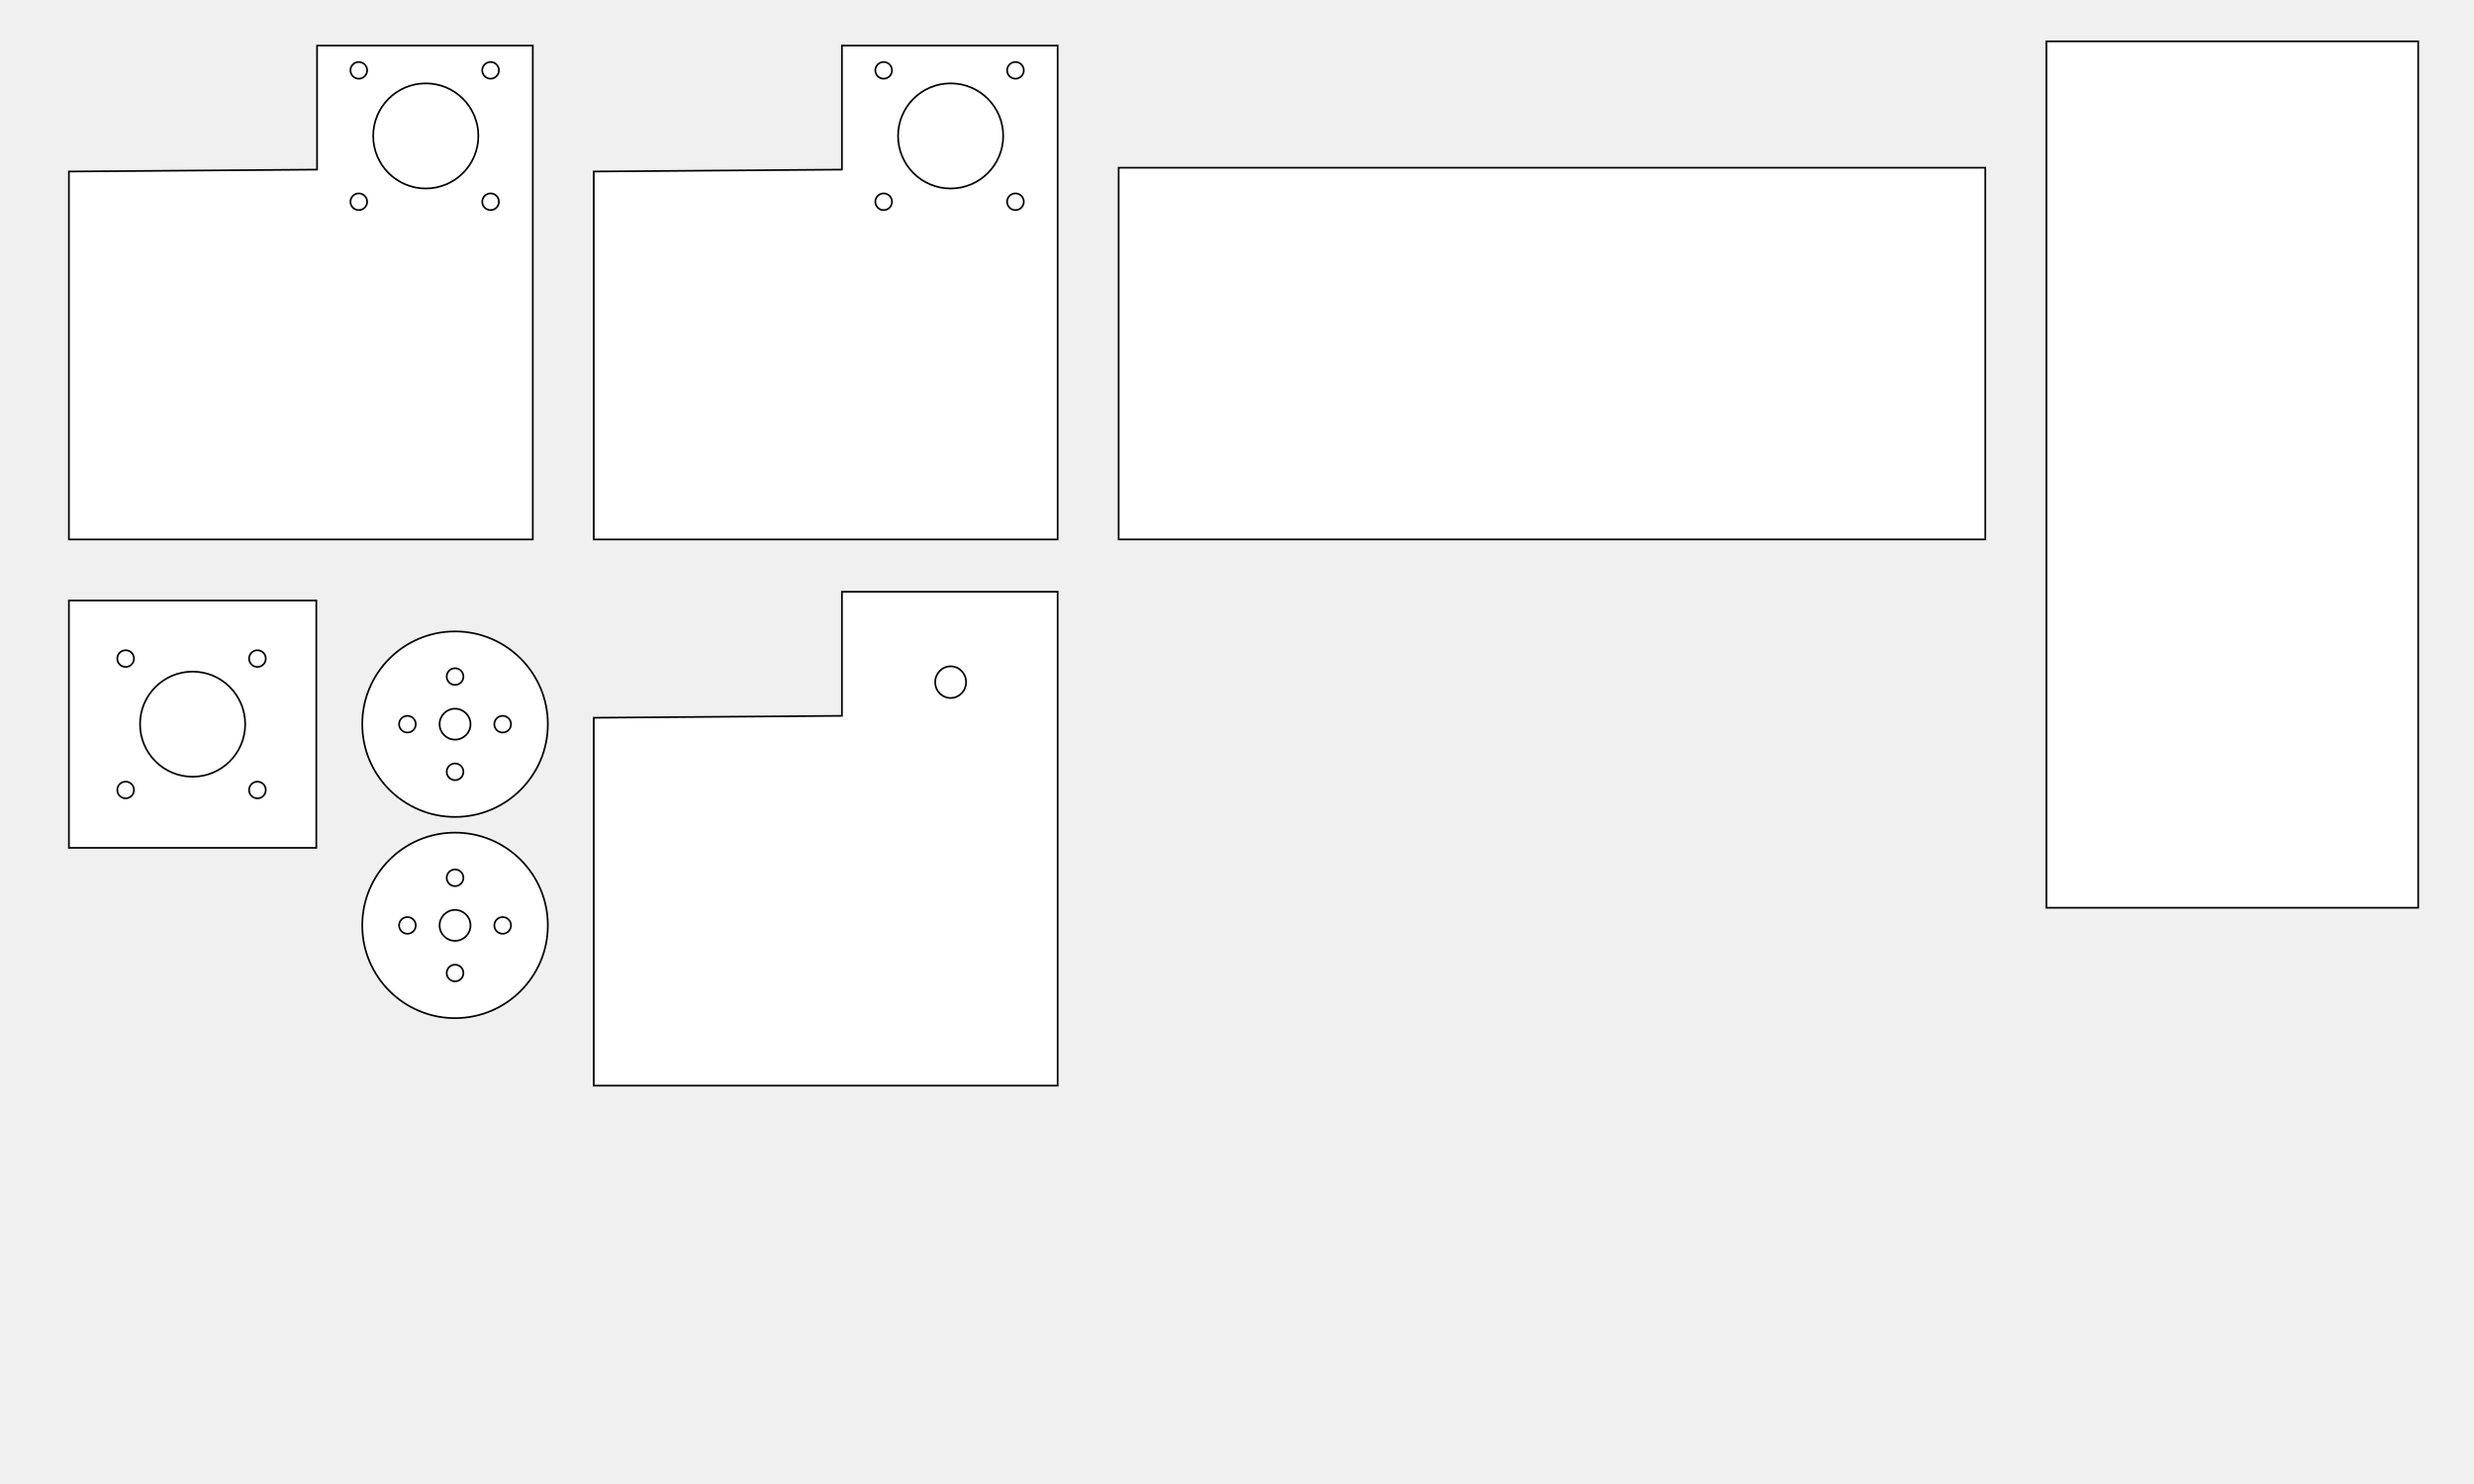
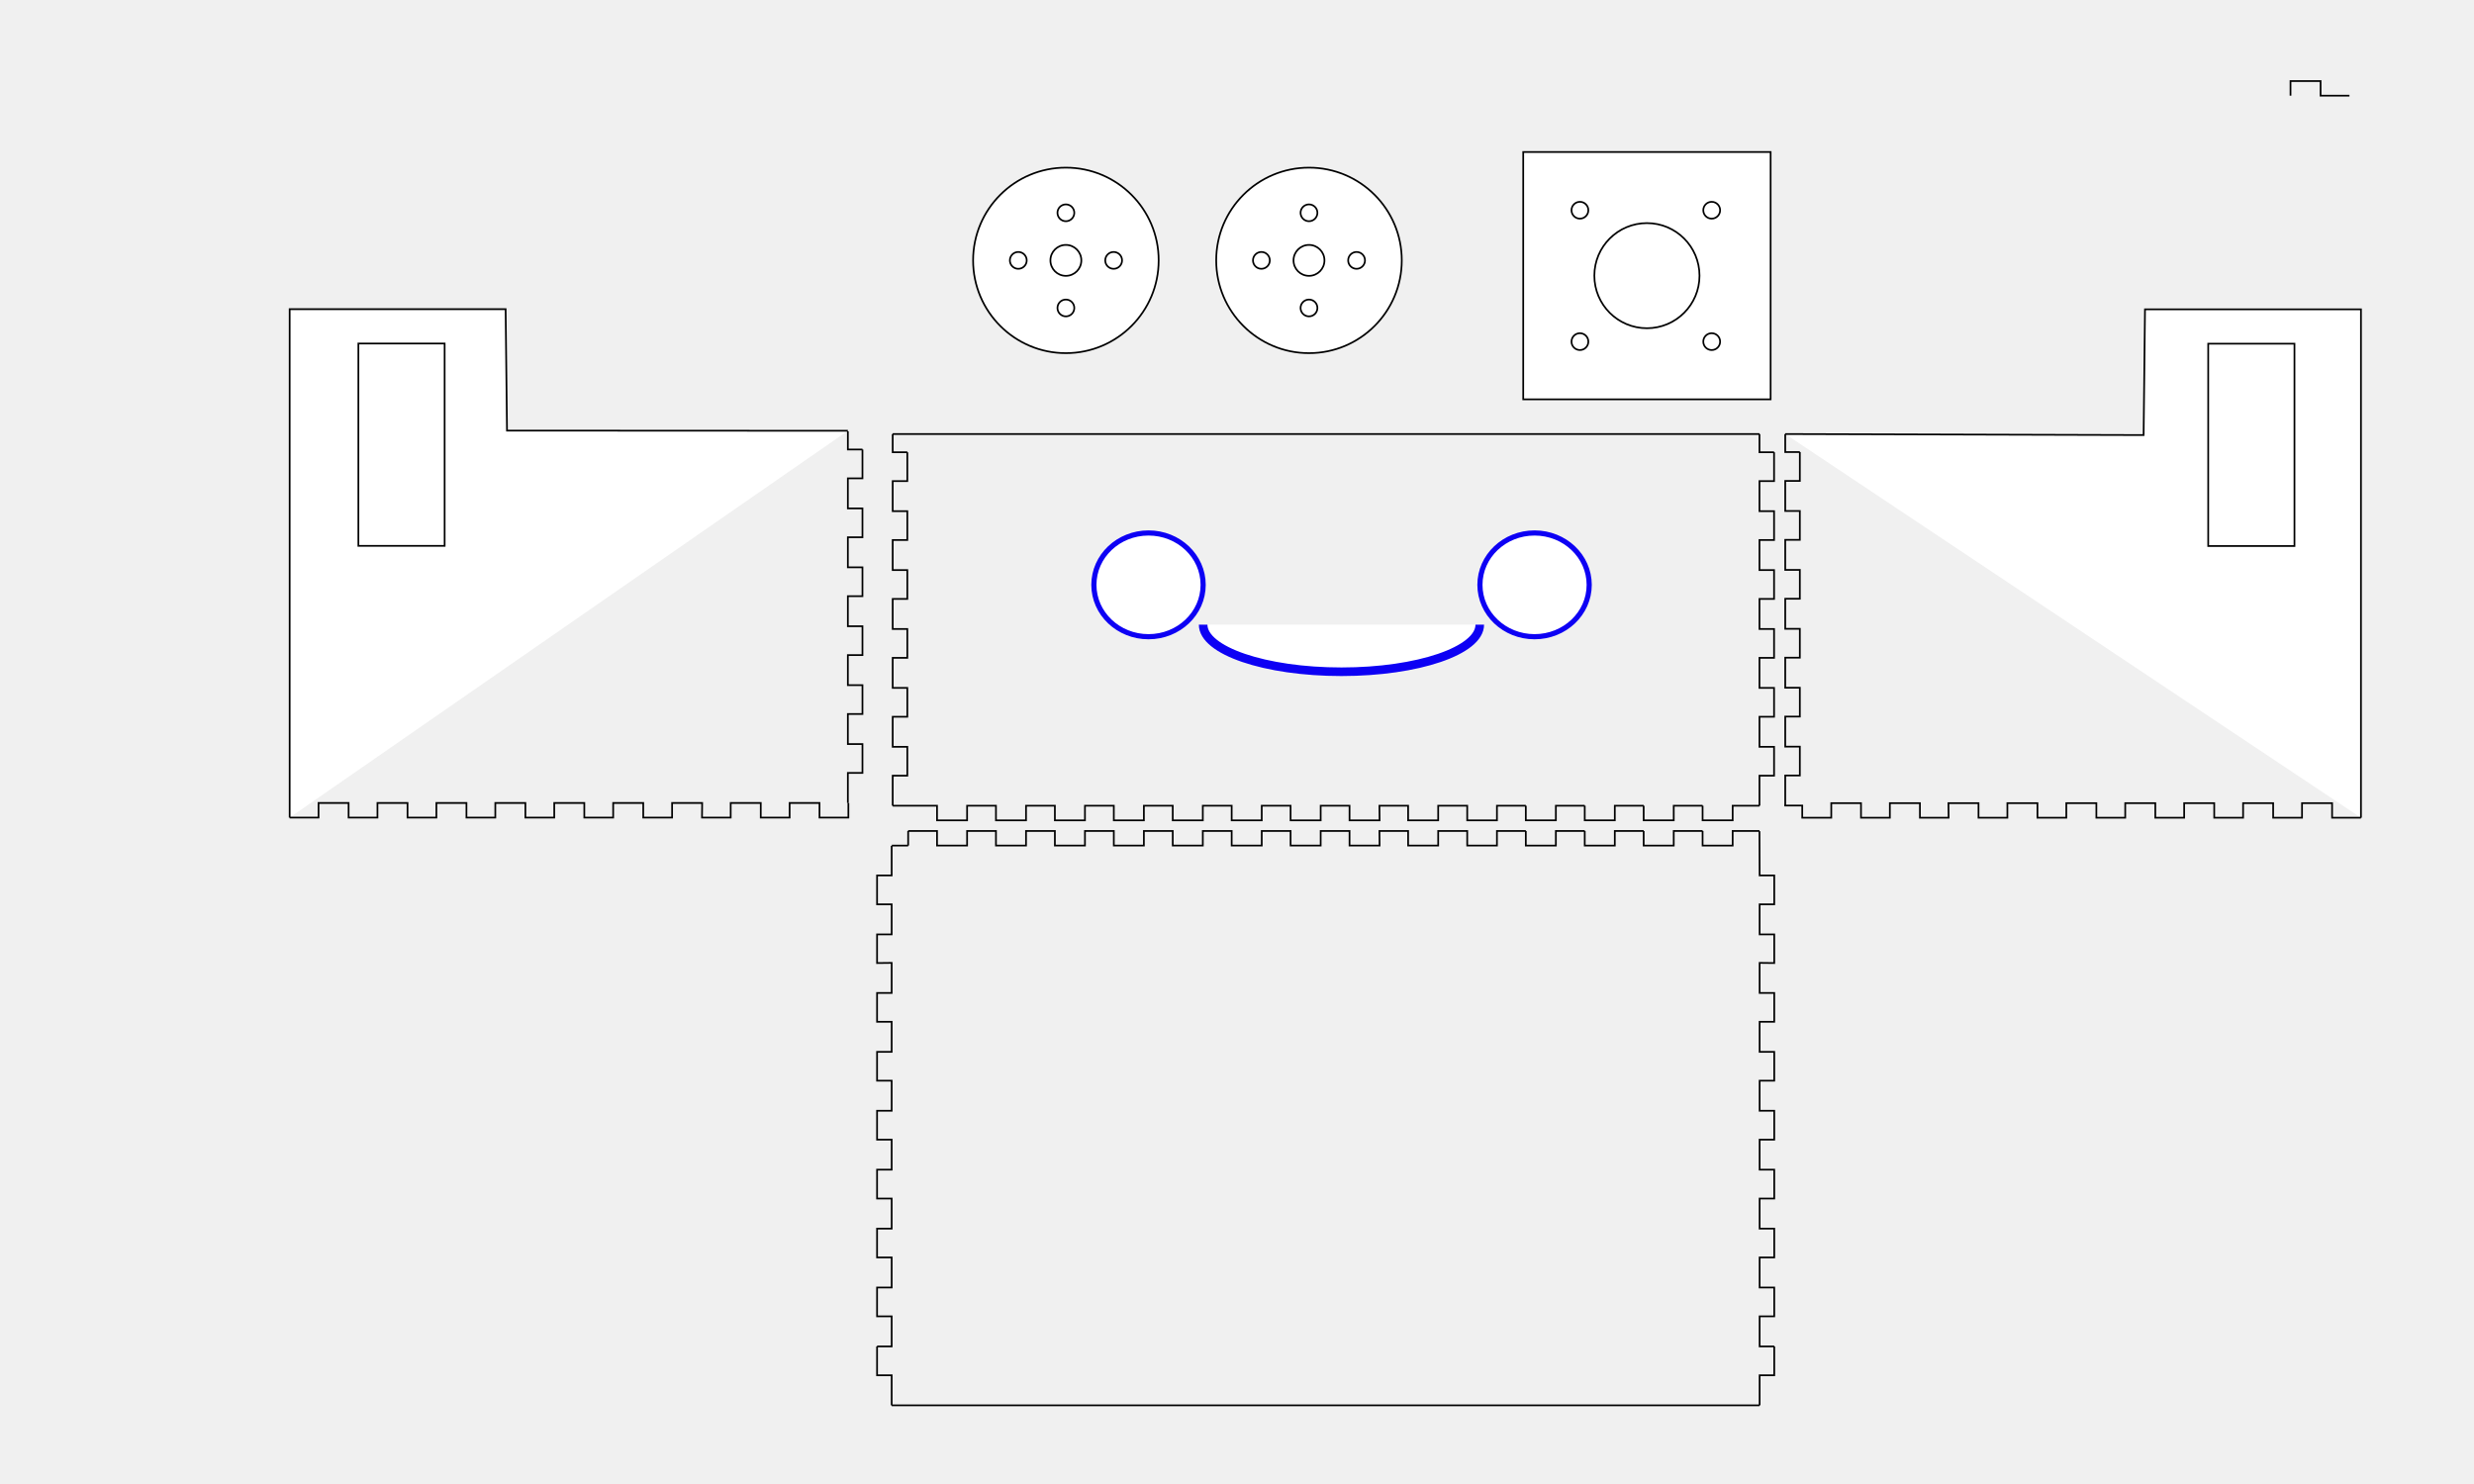
- <svg xmlns="http://www.w3.org/2000/svg" version="1.1" id="Layer_1" x="0px" y="0px" viewBox="0 0 1440 864" style="enable-background:new 0 0 1440 864;" xml:space="preserve">
+ <svg xmlns="http://www.w3.org/2000/svg" version="1.1" id="Layer_1" x="0px" y="0px" width="1440px" height="864px" viewBox="0 0 1440 864" style="enable-background:new 0 0 1440 864;" xml:space="preserve">
  <style type="text/css">
	.st0{fill:#FFFFFF;stroke:#000000;stroke-miterlimit:10;}
+ 	.st1{fill:#FFFFFF;stroke:#0D00F4;stroke-width:3;stroke-miterlimit:10;}
+ 	.st2{fill:#FFFFFF;stroke:#0D00F4;stroke-width:5;stroke-miterlimit:10;}
+ 	.st3{fill:none;stroke:#000000;}
</style>
-   <rect x="40.11" y="349.62" class="st0" width="144" height="144" />
-   <polygon class="st0" points="40.11,314.06 310.11,314.06 310.11,26.52 184.55,26.52 184.55,98.74 40.11,99.85 " />
-   <rect x="651.11" y="97.65" class="st0" width="504.44" height="216.41" />
-   <rect x="1191.11" y="24.07" class="st0" width="216.41" height="504.44" />
+   <rect x="886.6" y="88.5" class="st0" width="144" height="144" />
+   <path class="st0" d="M1033.1,483.8" />
+   <line class="st0" x1="519" y1="818.2" x2="1024.1" y2="818.2" />
+   <path class="st0" d="M528.6,483.8" />
+   <path class="st0" d="M519.6,469.1" />
+   <line class="st0" x1="1024.1" y1="252.7" x2="519.6" y2="252.7" />
+   <path class="st0" d="M1024.1,469.1" />
  <g>
-     <circle class="st0" cx="112.11" cy="421.62" r="30.6" />
-     <circle class="st0" cx="149.83" cy="383.44" r="4.86" />
-     <circle class="st0" cx="149.83" cy="459.94" r="4.86" />
-     <circle class="st0" cx="73.13" cy="383.44" r="4.86" />
-     <circle class="st0" cx="73.13" cy="459.94" r="4.86" />
+     <circle class="st0" cx="958.6" cy="160.5" r="30.6" />
+     <circle class="st0" cx="996.3" cy="122.4" r="4.9" />
+     <circle class="st0" cx="996.3" cy="198.9" r="4.9" />
+     <circle class="st0" cx="919.6" cy="122.4" r="4.9" />
+     <circle class="st0" cx="919.6" cy="198.9" r="4.9" />
  </g>
  <g>
-     <circle class="st0" cx="247.82" cy="79.14" r="30.6" />
-     <circle class="st0" cx="285.54" cy="40.96" r="4.86" />
-     <circle class="st0" cx="285.54" cy="117.46" r="4.86" />
-     <circle class="st0" cx="208.84" cy="40.96" r="4.86" />
-     <circle class="st0" cx="208.84" cy="117.46" r="4.86" />
-   </g>
-   <polygon class="st0" points="345.61,314.06 615.61,314.06 615.61,26.52 490.05,26.52 490.05,98.74 345.61,99.85 " />
-   <g>
-     <circle class="st0" cx="553.32" cy="79.14" r="30.6" />
-     <circle class="st0" cx="591.04" cy="40.96" r="4.86" />
-     <circle class="st0" cx="591.04" cy="117.46" r="4.86" />
-     <circle class="st0" cx="514.34" cy="40.96" r="4.86" />
-     <circle class="st0" cx="514.34" cy="117.46" r="4.86" />
-   </g>
-   <polygon class="st0" points="345.61,632.08 615.61,632.08 615.61,344.54 490.05,344.54 490.05,416.77 345.61,417.88 " />
-   <ellipse class="st0" cx="553.32" cy="397.16" rx="9" ry="9.22" />
-   <g>
-     <circle class="st0" cx="264.86" cy="421.62" r="54" />
-     <circle class="st0" cx="264.86" cy="421.62" r="9" />
-     <circle class="st0" cx="264.86" cy="393.91" r="4.86" />
-     <circle class="st0" cx="264.86" cy="449.35" r="4.86" />
-     <circle class="st0" cx="237.14" cy="421.63" r="4.86" />
-     <circle class="st0" cx="292.58" cy="421.63" r="4.86" />
+     <circle class="st0" cx="761.9" cy="151.6" r="54" />
+     <circle class="st0" cx="761.9" cy="151.6" r="9" />
+     <circle class="st0" cx="761.9" cy="123.9" r="4.9" />
+     <circle class="st0" cx="761.9" cy="179.3" r="4.9" />
+     <circle class="st0" cx="734.2" cy="151.6" r="4.9" />
+     <circle class="st0" cx="789.6" cy="151.6" r="4.9" />
  </g>
  <g>
-     <circle class="st0" cx="264.86" cy="538.77" r="54" />
-     <circle class="st0" cx="264.86" cy="538.77" r="9" />
-     <circle class="st0" cx="264.86" cy="511.06" r="4.86" />
-     <circle class="st0" cx="264.86" cy="566.5" r="4.86" />
-     <circle class="st0" cx="237.14" cy="538.78" r="4.86" />
-     <circle class="st0" cx="292.58" cy="538.78" r="4.86" />
+     <circle class="st0" cx="620.4" cy="151.6" r="54" />
+     <circle class="st0" cx="620.4" cy="151.6" r="9" />
+     <circle class="st0" cx="620.4" cy="123.9" r="4.9" />
+     <circle class="st0" cx="620.4" cy="179.3" r="4.9" />
+     <circle class="st0" cx="592.7" cy="151.6" r="4.9" />
+     <circle class="st0" cx="648.2" cy="151.6" r="4.9" />
  </g>
+   <path class="st0" d="M511,714.1" />
+   <path class="st0" d="M511,588.5" />
+   <ellipse class="st1" cx="668.5" cy="340.5" rx="31.8" ry="30.2" />
+   <ellipse class="st1" cx="893.2" cy="340.5" rx="31.8" ry="30.2" />
+   <path class="st2" d="M861.3,363.7c0,15.1-36,27.4-80.5,27.4c-44.5,0-80.5-12.3-80.5-27.4" />
+   <path id="path6371_1_" class="st3" d="M519.6,469.1h25.8v8.5h17.5v-8.5h16.8v8.5h17.5v-8.5H614v8.5h17.5v-8.5h16.8v8.5h17.5v-8.5  h16.8v8.5h17.5v-8.5h16.8v8.5h17.5v-8.5h16.8v8.5h17.5v-8.5h16.8v8.5H803l-0.1-8.5h16.7l0,8.5h17.5l0-8.5H854l0,8.5h17.3l0-8.5h16.8  " />
+   <path id="path6371_2_" class="st3" d="M1333.2,55.7l0-8.5h17.5l0,8.5h16.8" />
+   <path id="path6371_3_" class="st3" d="M888.1,469.1l0,8.5h17.5l0-8.5h16.8" />
+   <path id="path6371_4_" class="st3" d="M922.4,469.1l0,8.5h17.5l0-8.5h16.8" />
+   <path id="path6371_5_" class="st3" d="M956.7,469.1l0,8.5h17.5l0-8.5H991" />
+   <path id="path6371_6_" class="st3" d="M991,469.1l0,8.5h17.5l0-8.5h15.6" />
+   <path id="path6371_11_" class="st3" d="M528.6,483.8h16.8v8.5h17.5v-8.5h16.8v8.5h17.5v-8.5H614v8.5h17.5v-8.5h16.8v8.5h17.5v-8.5  h16.8v8.5h17.5v-8.5h16.8v8.5h17.5v-8.5h16.8v8.5h17.5v-8.5h16.8v8.5H803l-0.1-8.5h16.7l0,8.5h17.5l0-8.5H854l0,8.5h17.3l0-8.5h16.8  " />
+   <path id="path6371_10_" class="st3" d="M888.1,483.8l0,8.5h17.5l0-8.5h16.8" />
+   <path id="path6371_9_" class="st3" d="M922.4,483.8l0,8.5h17.5l0-8.5h16.8" />
+   <path id="path6371_8_" class="st3" d="M956.7,483.8l0,8.5h17.5l0-8.5H991" />
+   <path id="path6371_7_" class="st3" d="M991,483.8l0,8.5h17.5l0-8.5h15.6" />
+   <path id="path6371_20_" class="st3" d="M493.5,467.5V450h8.5v-16.8h-8.5v-17.5h8.5v-16.8h-8.5v-17.5h8.5v-16.8h-8.5v-17.5h8.5v-16.8  h-8.5v-17.5h8.5V296h-8.5v-17.5h8.5v-16.8" />
+   <path id="path6371_12_" class="st3" d="M502,261.7l-8.5,0v-10.6" />
+   <polyline class="st0" points="168.6,476 168.6,180 294.3,180 295.1,250.7 493.5,250.8 " />
+   <path class="st0" d="M493.5,467.2" />
+   <path id="path6371_27_" class="st3" d="M311.8,195.4" />
+   <path id="path6371_29_" class="st3" d="M493.5,467.2" />
+   <path id="path6371_25_" class="st3" d="M485,467.2" />
+   <path id="path6371_24_" class="st3" d="M492.8,473.4" />
+   <path id="path6371_23_" class="st3" d="M475.4,572.6" />
+   <path id="path6371_22_" class="st3" d="M485,227.1" />
+   <path id="path6371_28_" class="st3" d="M493.5,250.8" />
+   <path id="path6371_21_" class="st3" d="M168.6,476h16.8v-8.5h17.5v8.5h16.8v-8.5h17.5v8.5H254v-8.5h17.5v8.5h16.8v-8.5h17.5v8.5  h16.8v-8.5h17.5v8.5h16.8v-8.5h17.5v8.5h16.8v-8.5h17.5l-0.1,8.5h16.7l0-8.5h17.5l0,8.5h16.8l0-8.5H477l0,8.5h16.8v-8.5" />
+   <path class="st0" d="M527.6,714.1" />
+   <path class="st0" d="M527.6,588.5" />
+   <path id="path6371_31_" class="st3" d="M527.7,675.5" />
+   <path id="path6371_30_" class="st3" d="M519.1,492.3h9.5" />
+   <path id="path6371_34_" class="st3" d="M519.1,495.4" />
+   <path id="path6371_35_" class="st3" d="M510.5,783.9h8.5v-17.5h-8.5v-16.8h8.5v-17.5h-8.5v-16.8h8.5v-17.5h-8.5V681h8.5v-17.5h-8.5  v-16.8h8.5v-17.5h-8.5v-16.8h8.5v-17.5h-8.5v-16.8h8.5v-17.5l-8.5,0.1V544l8.5,0v-17.5l-8.5,0v-16.8l8.5,0v-17.3" />
+   <path id="path6371_32_" class="st3" d="M522.1,807.9" />
+   <line class="st3" x1="528.6" y1="483.8" x2="528.6" y2="492.3" />
+   <path id="path6371_26_" class="st3" d="M519,818.2v-17.5l-8.5,0v-16.8" />
+   <path id="path6371_36_" class="st3" d="M519.6,469.1v-17.5h8.5v-16.8h-8.5v-17.5h8.5v-16.8h-8.5V383h8.5v-16.8h-8.5v-17.5h8.5v-16.8  h-8.5v-17.5h8.5v-16.8h-8.5v-17.5h8.5v-16.8" />
+   <path id="path6371_33_" class="st3" d="M528.1,263.3l-8.5,0v-10.6" />
+   <path id="path6371_38_" class="st3" d="M1024.1,469.1v-17.5h8.5v-16.8h-8.5v-17.5h8.5v-16.8h-8.5V383h8.5v-16.8h-8.5v-17.5h8.5  v-16.8h-8.5v-17.5h8.5v-16.8h-8.5v-17.5h8.5v-16.8" />
+   <path id="path6371_37_" class="st3" d="M1032.6,263.3l-8.5,0v-10.6" />
+   <path id="path6371_40_" class="st3" d="M1039.1,469v-17.5h8.5v-16.8h-8.5v-17.5h8.5v-16.8h-8.5v-17.5h8.5v-16.8h-8.5v-17.5h8.5  v-16.8h-8.5v-17.5h8.5v-16.8h-8.5V280h8.5v-16.8" />
+   <path id="path6371_39_" class="st3" d="M1047.6,263.2l-8.5,0v-10.5" />
+   <path id="path6371_50_" class="st3" d="M1049.3,467.5" />
+   <path id="path6371_49_" class="st3" d="M1049.3,251.1" />
+   <polyline class="st0" points="1374.2,476.1 1374.2,180.1 1248.5,180.1 1247.7,253.3 1039.1,252.7 " />
+   <path class="st0" d="M1049.3,467.3" />
+   <path id="path6371_19_" class="st3" d="M1231.1,195.4" />
+   <path id="path6371_18_" class="st3" d="M1049.3,467.3" />
+   <path id="path6371_17_" class="st3" d="M1057.8,467.3" />
+   <path id="path6371_16_" class="st3" d="M1050,473.5" />
+   <path id="path6371_15_" class="st3" d="M1057.8,227.2" />
+   <path id="path6371_14_" class="st3" d="M1049.3,250.9" />
+   <path id="path6371_13_" class="st3" d="M1374.2,476.1h-16.8v-8.5h-17.5v8.5h-16.8v-8.5h-17.5v8.5h-16.8v-8.5h-17.5v8.5h-16.8v-8.5  H1237v8.5h-16.8v-8.5h-17.5v8.5h-16.8v-8.5h-17.5v8.5h-16.8v-8.5h-17.5l0.1,8.5h-16.7l0-8.5h-17.5l0,8.5h-16.8l0-8.5h-17.3l0,8.5  H1049V469" />
+   <path id="path6371_46_" class="st3" d="M1024.1,818.2" />
+   <path id="path6371_47_" class="st3" d="M1023.5,495.4" />
+   <path id="path6371_45_" class="st3" d="M1024.1,818.2" />
+   <path class="st0" d="M1032.2,714.1" />
+   <path class="st0" d="M1032.2,588.5" />
+   <path class="st0" d="M1015.6,714.1" />
+   <path class="st0" d="M1015.6,588.5" />
+   <path id="path6371_48_" class="st3" d="M1015.5,675.5" />
+   <path id="path6371_44_" class="st3" d="M1032.7,783.9h-8.5v-17.5h8.5v-16.8h-8.5v-17.5h8.5v-16.8h-8.5v-17.5h8.5V681h-8.5v-17.5h8.5  v-16.8h-8.5v-17.5h8.5v-16.8h-8.5v-17.5h8.5v-16.8h-8.5v-17.5l8.5,0.1V544l-8.5,0v-17.5l8.5,0v-16.8l-8.5,0l-0.1-25.8" />
+   <path id="path6371_43_" class="st3" d="M1024.2,818.2v-17.5l8.5,0v-16.8" />
+   <line class="st3" x1="1049.3" y1="467.5" x2="1049.3" y2="467.5" />
+   <line class="st3" x1="1049.5" y1="469" x2="1038.6" y2="469" />
+   <rect x="208.6" y="200" class="st0" width="50.2" height="117.8" />
+   <rect x="1285.3" y="200.1" class="st0" width="50.2" height="117.8" />
</svg>
